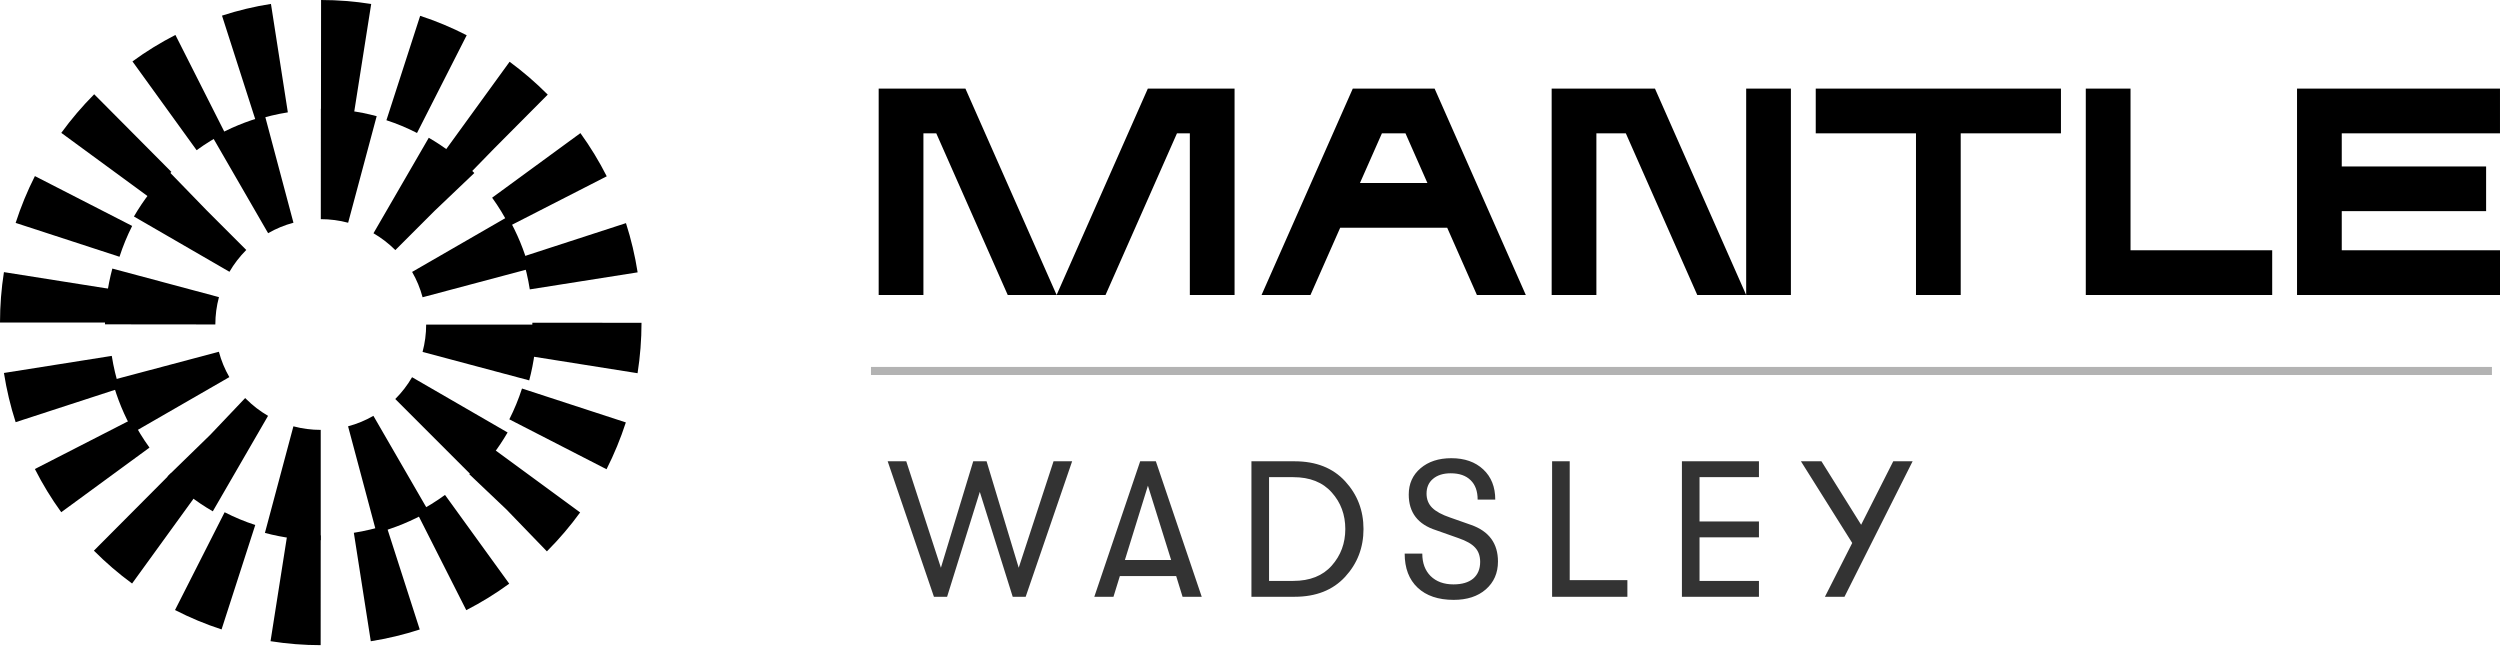
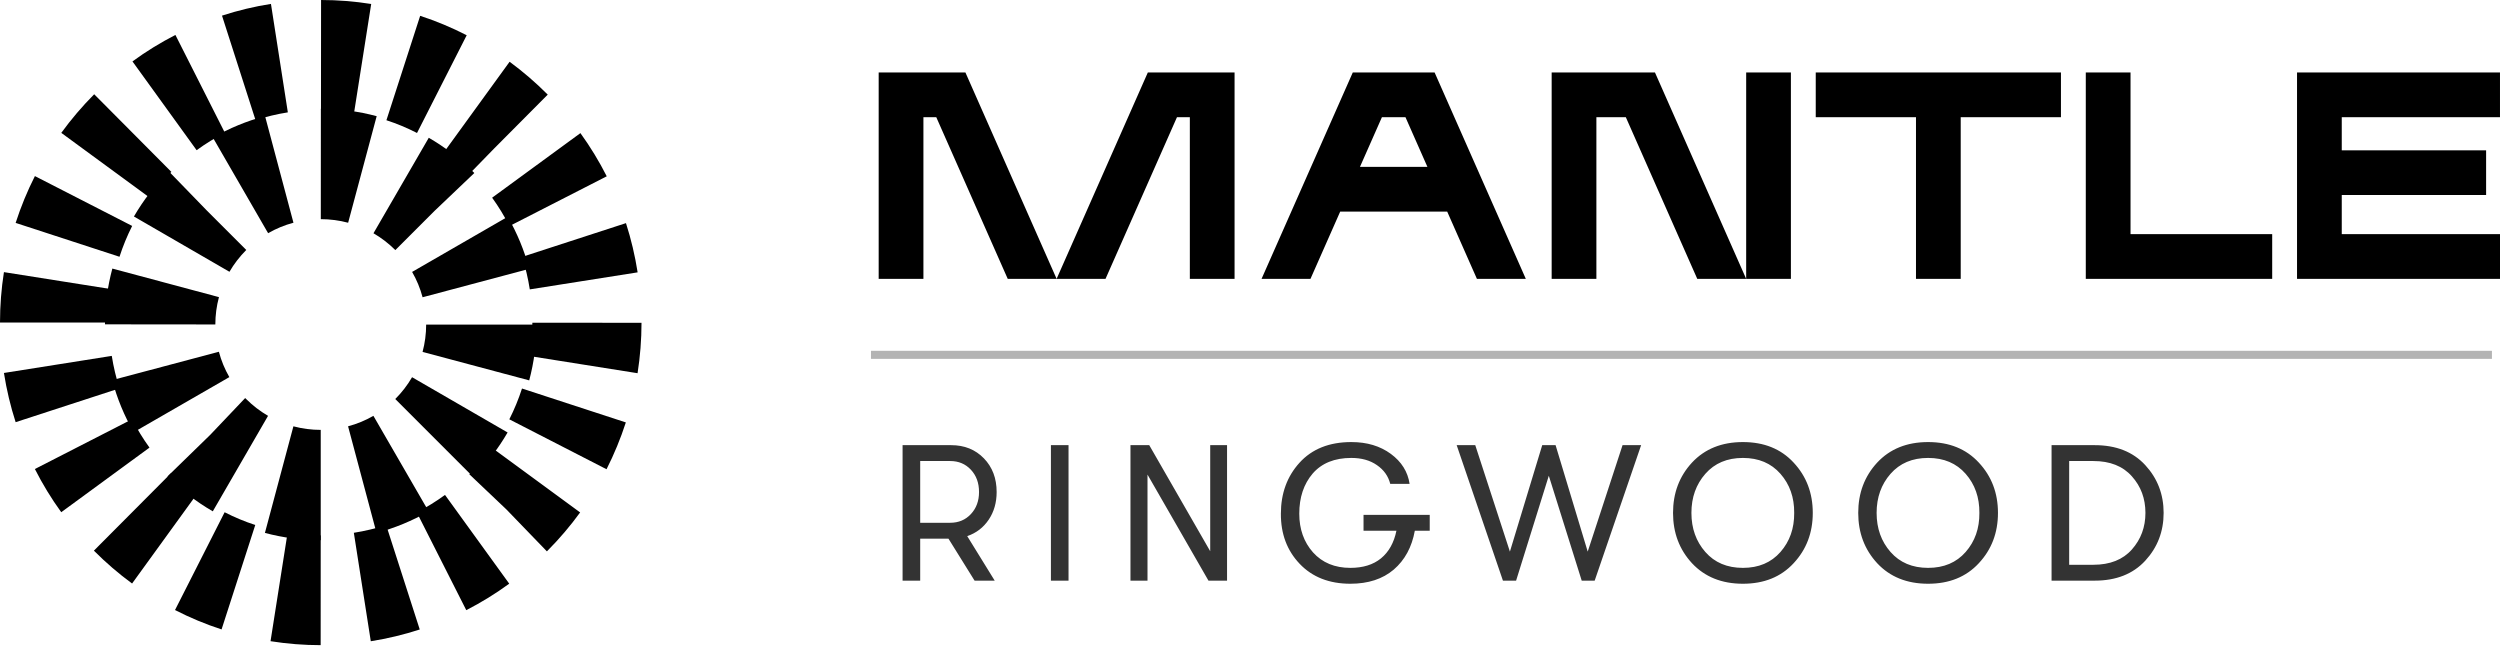
<svg xmlns="http://www.w3.org/2000/svg" width="155" height="40" viewBox="0 0 155 40" fill="none">
-   <path d="M19.881 40L19.884 33.194C19.198 33.194 18.506 33.139 17.83 33.031L16.773 39.754C17.798 39.917 18.843 40 19.883 40H19.881ZM22.989 39.757C24.016 39.594 25.037 39.35 26.024 39.028L23.941 32.553C23.29 32.765 22.616 32.927 21.938 33.033L22.989 39.757ZM13.737 39.024L15.826 32.55C15.174 32.338 14.536 32.071 13.927 31.759L10.851 37.822C11.776 38.297 12.747 38.702 13.737 39.024ZM28.909 37.83C29.835 37.356 30.731 36.804 31.572 36.188L27.59 30.685C27.036 31.09 26.447 31.453 25.838 31.764L28.909 37.83ZM8.189 36.178L12.175 30.677C11.624 30.274 11.099 29.82 10.611 29.33L5.822 34.14L5.825 34.144C6.561 34.883 7.356 35.568 8.189 36.178ZM33.908 34.185L33.949 34.142C34.681 33.406 35.361 32.608 35.968 31.771L30.5 27.761C30.099 28.313 29.649 28.842 29.164 29.331L29.096 29.401L31.397 31.585L33.908 34.185ZM3.796 31.758L9.268 27.751C8.864 27.195 8.503 26.602 8.193 25.99L2.163 29.079C2.634 30.009 3.183 30.91 3.796 31.756V31.758ZM37.605 29.093C38.077 28.162 38.479 27.185 38.802 26.19L32.364 24.088C32.153 24.743 31.888 25.385 31.578 25.998L37.605 29.093ZM0.97 26.175L7.409 24.078C7.198 23.424 7.037 22.747 6.93 22.065L0.244 23.124C0.406 24.157 0.65 25.183 0.97 26.176V26.175ZM39.529 23.139C39.691 22.109 39.773 21.057 39.774 20.013L33.007 20.009C33.007 20.699 32.952 21.395 32.845 22.077L39.529 23.139ZM6.769 19.999C6.769 19.309 6.823 18.612 6.93 17.931L0.244 16.872C0.082 17.902 0.001 18.954 -7.88417e-05 19.997H6.768L6.769 19.999ZM32.847 17.942L39.533 16.886C39.372 15.854 39.128 14.827 38.81 13.834L32.37 15.927C32.581 16.582 32.741 17.259 32.847 17.941V17.942ZM7.409 15.919C7.62 15.264 7.885 14.62 8.194 14.008L2.164 10.917C1.693 11.847 1.291 12.824 0.97 13.82L7.407 15.919H7.409ZM31.585 14.017L37.618 10.931C37.147 10 36.598 9.099 35.986 8.253L30.512 12.257C30.914 12.813 31.275 13.406 31.585 14.018V14.017ZM9.27 12.246C9.672 11.691 10.124 11.16 10.612 10.67L10.625 10.657L5.84 5.844L5.827 5.857C5.092 6.597 4.41 7.399 3.8 8.238L9.27 12.246ZM29.188 10.694L30.633 9.211L33.959 5.867L33.949 5.856C33.218 5.121 32.425 4.439 31.595 3.829L27.606 9.327C28.155 9.73 28.679 10.181 29.164 10.67L29.188 10.694V10.694ZM12.191 9.313C12.745 8.908 13.334 8.545 13.943 8.234L10.876 2.167C9.95 2.641 9.054 3.192 8.213 3.808L12.191 9.313ZM25.855 8.245L28.935 2.185C28.011 1.71 27.04 1.304 26.05 0.981L23.958 7.454C24.609 7.667 25.248 7.933 25.857 8.246L25.855 8.245ZM15.843 7.446C16.495 7.235 17.169 7.073 17.846 6.966L16.799 0.242C15.773 0.403 14.751 0.647 13.764 0.969L15.843 7.446V7.446ZM21.955 6.971L23.014 0.247C21.99 0.084 20.944 0 19.906 0L19.9 6.806C20.586 6.806 21.277 6.862 21.955 6.971V6.971Z" fill="black" />
-   <path d="M19.885 33.494V26.653C19.313 26.653 18.743 26.578 18.191 26.432L16.425 33.041C17.553 33.341 18.716 33.494 19.885 33.494ZM23.345 33.041C24.476 32.739 25.564 32.29 26.576 31.705L23.151 25.782C22.659 26.066 22.13 26.285 21.58 26.431L23.345 33.041ZM13.193 31.703L16.619 25.782C16.127 25.497 15.672 25.147 15.264 24.741L15.201 24.679L13.04 26.954L10.386 29.538L10.425 29.576C11.255 30.405 12.186 31.12 13.194 31.703H13.193ZM29.344 29.579H29.346C30.174 28.748 30.889 27.819 31.471 26.813L25.548 23.387C25.264 23.878 24.913 24.333 24.507 24.739L29.344 29.579ZM8.29 26.798L14.219 23.381C13.935 22.888 13.717 22.36 13.571 21.809L6.956 23.567C7.257 24.698 7.707 25.786 8.29 26.798ZM32.811 23.584C33.111 22.458 33.264 21.295 33.266 20.127L26.422 20.124C26.422 20.697 26.346 21.267 26.199 21.818L32.811 23.584V23.584ZM13.351 20.116C13.351 19.543 13.426 18.973 13.575 18.422L6.965 16.651C6.663 17.778 6.508 18.941 6.508 20.109L13.352 20.116H13.351ZM26.2 18.43L32.813 16.669C32.511 15.538 32.062 14.45 31.478 13.439L25.551 16.859C25.835 17.351 26.054 17.88 26.2 18.43ZM14.226 16.851C14.506 16.367 14.853 15.918 15.252 15.515L15.27 15.498L12.822 13.051L10.468 10.625L10.425 10.666C9.599 11.493 8.885 12.419 8.304 13.423L14.226 16.851V16.851ZM12.822 13.05L12.85 13.078L12.822 13.05ZM24.511 15.506L26.934 13.083L29.407 10.728L29.346 10.665C28.519 9.839 27.589 9.124 26.584 8.542L23.155 14.462C23.64 14.743 24.091 15.089 24.493 15.488L24.511 15.506V15.506ZM16.623 14.458C17.114 14.174 17.642 13.957 18.194 13.809L16.433 7.199C15.301 7.501 14.214 7.949 13.201 8.534L16.623 14.458ZM21.584 13.812L23.354 7.203C22.227 6.901 21.063 6.748 19.894 6.747L19.89 13.588C20.463 13.588 21.034 13.663 21.585 13.81L21.584 13.812Z" fill="black" />
-   <path fill-rule="evenodd" clip-rule="evenodd" d="M76.543 5.494V18.288H73.77V8.266H72.972L68.543 18.288H65.51L71.165 5.494L71.165 5.494L73.77 5.494H76.543ZM59.856 5.494L65.51 18.288H62.479L58.049 8.266H57.252V18.288H54.478V8.266V5.494V5.494H59.856L59.856 5.494ZM108.263 18.288H111.036V5.494H108.263V18.288ZM84.317 11.347L85.679 8.266H87.139L88.5 11.347H84.317ZM81.25 18.288L83.092 14.119H89.726L91.568 18.288H94.6L88.946 5.494L88.946 5.494L83.872 5.494L83.872 5.494V5.494L78.217 18.288H81.25ZM98.976 8.266V18.288H96.203V8.266V5.494H98.976L102.607 5.494V5.494L102.608 5.494L108.262 18.288H105.23L100.801 8.266H98.976ZM121.564 8.266V18.288H118.791V8.266H112.576V5.494L118.791 5.494H121.564L127.779 5.494V8.266H121.564ZM129.319 5.494H132.093V15.516H140.876V18.288L132.093 18.288H129.319V5.494ZM145.189 13.092V15.516H155V18.288L145.189 18.288H142.416V13.092V10.32V8.266V5.494H145.189L154.999 5.494V8.266H145.189V10.32H154.139V13.092H145.189Z" fill="black" />
-   <path opacity="0.3" d="M54 23H154.5" stroke="black" stroke-width="0.5" />
-   <path opacity="0.8" d="M57.904 37L55.036 28.6H56.188L58.336 35.2L60.34 28.6H61.168L63.16 35.2L65.32 28.6H66.472L63.592 37H62.788L60.748 30.496L58.72 37H57.904ZM73.319 37L72.923 35.716H69.431L69.035 37H67.847L70.691 28.6H71.663L74.507 37H73.319ZM69.743 34.72H72.611L71.171 30.112L69.743 34.72ZM77.589 37V28.6H80.265C81.593 28.6 82.637 29.012 83.397 29.836C84.157 30.66 84.537 31.648 84.537 32.8C84.537 33.952 84.157 34.94 83.397 35.764C82.637 36.588 81.593 37 80.265 37H77.589ZM78.681 36.016H80.181C81.213 36.016 82.009 35.7 82.569 35.068C83.129 34.436 83.409 33.68 83.409 32.8C83.409 31.912 83.129 31.156 82.569 30.532C82.009 29.9 81.213 29.584 80.181 29.584H78.681V36.016ZM90.126 37.192C89.174 37.192 88.43 36.94 87.894 36.436C87.358 35.932 87.09 35.228 87.09 34.324H88.182C88.182 34.908 88.354 35.372 88.698 35.716C89.05 36.06 89.522 36.232 90.114 36.232C90.642 36.232 91.05 36.112 91.338 35.872C91.626 35.624 91.77 35.28 91.77 34.84C91.77 34.472 91.666 34.176 91.458 33.952C91.258 33.728 90.914 33.532 90.426 33.364L89.034 32.872C87.906 32.512 87.342 31.776 87.342 30.664C87.342 29.992 87.586 29.448 88.074 29.032C88.562 28.616 89.198 28.408 89.982 28.408C90.806 28.408 91.466 28.64 91.962 29.104C92.458 29.568 92.706 30.192 92.706 30.976H91.614C91.614 30.456 91.47 30.056 91.182 29.776C90.894 29.488 90.482 29.344 89.946 29.344C89.482 29.344 89.114 29.46 88.842 29.692C88.578 29.916 88.446 30.22 88.446 30.604C88.446 30.956 88.562 31.248 88.794 31.48C89.026 31.712 89.402 31.916 89.922 32.092L91.218 32.548C92.322 32.94 92.874 33.696 92.874 34.816C92.874 35.528 92.622 36.104 92.118 36.544C91.622 36.976 90.958 37.192 90.126 37.192ZM96.23 37V28.6H97.322V35.968H100.898V37H96.23ZM104.279 37V28.6H109.055V29.584H105.371V32.332H109.055V33.316H105.371V36.016H109.055V37H104.279ZM117.382 28.6H118.582L114.358 37H113.146L114.838 33.664L111.658 28.6H112.93L115.39 32.536L117.382 28.6Z" fill="black" />
+   <path d="M19.881 40L19.884 33.194C19.198 33.194 18.506 33.139 17.83 33.031L16.773 39.754C17.798 39.917 18.843 40 19.883 40H19.881ZM22.989 39.757C24.016 39.594 25.037 39.35 26.024 39.028L23.941 32.553C23.29 32.765 22.616 32.927 21.938 33.033L22.989 39.757ZM13.737 39.024L15.826 32.55C15.174 32.338 14.536 32.071 13.927 31.759L10.851 37.822C11.776 38.297 12.747 38.702 13.737 39.024ZM28.909 37.83C29.835 37.356 30.731 36.804 31.572 36.188L27.59 30.685C27.036 31.09 26.447 31.453 25.838 31.764L28.909 37.83ZM8.189 36.178L12.175 30.677C11.624 30.274 11.099 29.82 10.611 29.33L5.822 34.14L5.825 34.144C6.561 34.883 7.356 35.568 8.189 36.178ZM33.908 34.185L33.949 34.142C34.681 33.406 35.361 32.608 35.968 31.771L30.5 27.761C30.099 28.313 29.649 28.842 29.164 29.331L29.096 29.401L31.397 31.585L33.908 34.185ZM3.796 31.758L9.268 27.751C8.864 27.195 8.503 26.602 8.193 25.99L2.163 29.079C2.634 30.009 3.183 30.91 3.796 31.756V31.758ZM37.605 29.093C38.077 28.162 38.479 27.185 38.802 26.19L32.364 24.088C32.153 24.743 31.888 25.385 31.578 25.998L37.605 29.093ZM0.97 26.175L7.409 24.078C7.198 23.424 7.037 22.747 6.93 22.065L0.244 23.124C0.406 24.157 0.65 25.183 0.97 26.176V26.175ZM39.529 23.139C39.691 22.109 39.773 21.057 39.774 20.013L33.007 20.009C33.007 20.699 32.952 21.395 32.845 22.077L39.529 23.139ZM6.769 19.999C6.769 19.309 6.823 18.612 6.93 17.931L0.244 16.872C0.082 17.902 0.001 18.954 -8.01086e-05 19.997H6.768L6.769 19.999ZM32.847 17.942L39.533 16.886C39.372 15.854 39.128 14.827 38.81 13.834L32.37 15.927C32.581 16.582 32.741 17.259 32.847 17.941V17.942ZM7.409 15.919C7.62 15.264 7.885 14.62 8.194 14.008L2.164 10.917C1.693 11.847 1.291 12.824 0.97 13.82L7.407 15.919H7.409ZM31.585 14.017L37.618 10.931C37.147 10 36.598 9.099 35.986 8.253L30.512 12.257C30.914 12.813 31.275 13.406 31.585 14.018V14.017ZM9.27 12.246C9.672 11.691 10.124 11.16 10.612 10.67L10.625 10.657L5.84 5.844L5.827 5.857C5.092 6.597 4.41 7.399 3.8 8.238L9.27 12.246ZM29.188 10.694L30.633 9.211L33.959 5.867L33.949 5.856C33.218 5.121 32.425 4.439 31.595 3.829L27.606 9.327C28.155 9.73 28.679 10.181 29.164 10.67L29.188 10.694ZM12.191 9.313C12.745 8.908 13.334 8.545 13.943 8.234L10.876 2.167C9.95 2.641 9.054 3.192 8.213 3.808L12.191 9.313ZM25.855 8.245L28.935 2.185C28.011 1.71 27.04 1.304 26.05 0.981L23.958 7.454C24.609 7.667 25.248 7.933 25.857 8.246L25.855 8.245ZM15.843 7.446C16.495 7.235 17.169 7.073 17.846 6.966L16.799 0.242C15.773 0.403 14.751 0.647 13.764 0.969L15.843 7.446ZM21.955 6.971L23.014 0.247C21.99 0.084 20.944 0 19.906 0L19.9 6.806C20.586 6.806 21.277 6.862 21.955 6.971Z" fill="black" />
+   <path d="M19.885 33.494V26.653C19.313 26.653 18.743 26.578 18.191 26.432L16.425 33.041C17.553 33.341 18.716 33.494 19.885 33.494ZM23.345 33.041C24.476 32.739 25.564 32.29 26.576 31.705L23.151 25.782C22.659 26.066 22.13 26.285 21.58 26.431L23.345 33.041ZM13.193 31.703L16.619 25.782C16.127 25.497 15.672 25.147 15.264 24.741L15.201 24.679L13.04 26.954L10.386 29.538L10.425 29.576C11.255 30.405 12.186 31.12 13.194 31.703H13.193ZM29.344 29.579H29.346C30.174 28.748 30.889 27.819 31.471 26.813L25.548 23.387C25.264 23.878 24.913 24.333 24.507 24.739L29.344 29.579ZM8.29 26.798L14.219 23.381C13.935 22.888 13.717 22.36 13.571 21.809L6.956 23.567C7.257 24.698 7.707 25.786 8.29 26.798ZM32.811 23.584C33.111 22.458 33.264 21.295 33.266 20.127L26.422 20.124C26.422 20.697 26.346 21.267 26.199 21.818L32.811 23.584ZM13.351 20.116C13.351 19.543 13.426 18.973 13.575 18.422L6.965 16.651C6.663 17.778 6.508 18.941 6.508 20.109L13.352 20.116H13.351ZM26.2 18.43L32.813 16.669C32.511 15.538 32.062 14.45 31.478 13.439L25.551 16.859C25.835 17.351 26.054 17.88 26.2 18.43ZM14.226 16.851C14.506 16.367 14.853 15.918 15.252 15.515L15.27 15.498L12.822 13.051L10.468 10.625L10.425 10.666C9.599 11.493 8.885 12.419 8.304 13.423L14.226 16.851ZM12.822 13.05L12.85 13.078L12.822 13.05ZM24.511 15.506L26.934 13.083L29.407 10.728L29.346 10.665C28.519 9.839 27.589 9.124 26.584 8.542L23.155 14.462C23.64 14.743 24.091 15.089 24.493 15.488L24.511 15.506ZM16.623 14.458C17.114 14.174 17.642 13.957 18.194 13.809L16.433 7.199C15.301 7.501 14.214 7.949 13.201 8.534L16.623 14.458ZM21.584 13.812L23.354 7.203C22.227 6.901 21.063 6.748 19.894 6.747L19.89 13.588C20.463 13.588 21.034 13.663 21.585 13.81L21.584 13.812Z" fill="black" />
+   <path fill-rule="evenodd" clip-rule="evenodd" d="M76.543 4.494V17.288H73.77V7.266H72.972L68.543 17.288H65.51L71.165 4.494L71.165 4.494L73.77 4.494H76.543ZM59.856 4.494L65.51 17.288H62.479L58.049 7.266H57.252V17.288H54.478V7.266V4.494V4.494H59.856L59.856 4.494ZM108.263 17.288H111.036V4.494H108.263V17.288ZM84.317 10.347L85.679 7.266H87.139L88.5 10.347H84.317ZM81.25 17.288L83.092 13.119H89.726L91.568 17.288H94.6L88.946 4.494L88.946 4.494L83.872 4.494L83.872 4.494V4.494L78.217 17.288H81.25ZM98.976 7.266V17.288H96.203V7.266V4.494H98.976L102.607 4.494V4.494L102.608 4.494L108.262 17.288H105.23L100.801 7.266H98.976ZM121.564 7.266V17.288H118.791V7.266H112.576V4.494L118.791 4.494H121.564L127.779 4.494V7.266H121.564ZM129.319 4.494H132.093V14.516H140.876V17.288L132.093 17.288H129.319V4.494ZM145.189 12.092V14.516H155V17.288L145.189 17.288H142.416V12.092V9.32V7.266V4.494H145.189L154.999 4.494V7.266H145.189V9.32H154.139V12.092H145.189Z" fill="black" />
+   <path opacity="0.3" d="M54 22H154.5" stroke="black" stroke-width="0.5" />
+   <path opacity="0.8" d="M61.792 30.504C61.792 31.16 61.628 31.732 61.3 32.22C60.972 32.708 60.528 33.048 59.968 33.24L61.672 36H60.424L58.804 33.396H57.052V36H55.96V27.6H58.972C59.796 27.6 60.472 27.872 61 28.416C61.528 28.96 61.792 29.656 61.792 30.504ZM57.052 28.584V32.412H58.912C59.432 32.412 59.86 32.232 60.196 31.872C60.532 31.512 60.7 31.056 60.7 30.504C60.7 29.944 60.532 29.484 60.196 29.124C59.86 28.764 59.432 28.584 58.912 28.584H57.052ZM65.157 36V27.6H66.249V36H65.157ZM70.089 36V27.6H71.253L75.033 34.176V27.6H76.077V36H74.925L71.145 29.424V36H70.089ZM88.643 31.92V32.904H87.719C87.535 33.92 87.099 34.724 86.411 35.316C85.723 35.9 84.827 36.192 83.723 36.192C82.411 36.192 81.363 35.78 80.579 34.956C79.795 34.132 79.407 33.096 79.415 31.848C79.415 30.592 79.799 29.54 80.567 28.692C81.343 27.836 82.415 27.408 83.783 27.408C84.751 27.408 85.567 27.652 86.231 28.14C86.895 28.628 87.283 29.248 87.395 30H86.195C86.075 29.52 85.799 29.132 85.367 28.836C84.943 28.54 84.415 28.392 83.783 28.392C82.743 28.392 81.943 28.716 81.383 29.364C80.831 30.012 80.555 30.84 80.555 31.848C80.555 32.808 80.839 33.608 81.407 34.248C81.983 34.888 82.755 35.208 83.723 35.208C84.507 35.208 85.139 35.012 85.619 34.62C86.107 34.22 86.427 33.648 86.579 32.904H84.539V31.92H88.643ZM93.182 36L90.314 27.6H91.466L93.614 34.2L95.618 27.6H96.446L98.438 34.2L100.598 27.6H101.75L98.87 36H98.066L96.026 29.496L93.998 36H93.182ZM111.204 34.92C110.42 35.768 109.372 36.192 108.06 36.192C106.748 36.192 105.696 35.768 104.904 34.92C104.12 34.072 103.728 33.032 103.728 31.8C103.728 30.568 104.12 29.528 104.904 28.68C105.696 27.832 106.748 27.408 108.06 27.408C109.372 27.408 110.42 27.832 111.204 28.68C111.996 29.528 112.392 30.568 112.392 31.8C112.392 33.032 111.996 34.072 111.204 34.92ZM105.732 34.224C106.308 34.88 107.084 35.208 108.06 35.208C109.036 35.208 109.812 34.88 110.388 34.224C110.964 33.568 111.248 32.76 111.24 31.8C111.248 30.84 110.964 30.032 110.388 29.376C109.812 28.72 109.036 28.392 108.06 28.392C107.084 28.392 106.308 28.72 105.732 29.376C105.156 30.032 104.868 30.84 104.868 31.8C104.868 32.76 105.156 33.568 105.732 34.224ZM122.686 34.92C121.902 35.768 120.854 36.192 119.542 36.192C118.23 36.192 117.178 35.768 116.386 34.92C115.602 34.072 115.21 33.032 115.21 31.8C115.21 30.568 115.602 29.528 116.386 28.68C117.178 27.832 118.23 27.408 119.542 27.408C120.854 27.408 121.902 27.832 122.686 28.68C123.478 29.528 123.874 30.568 123.874 31.8C123.874 33.032 123.478 34.072 122.686 34.92ZM117.214 34.224C117.79 34.88 118.566 35.208 119.542 35.208C120.518 35.208 121.294 34.88 121.87 34.224C122.446 33.568 122.73 32.76 122.722 31.8C122.73 30.84 122.446 30.032 121.87 29.376C121.294 28.72 120.518 28.392 119.542 28.392C118.566 28.392 117.79 28.72 117.214 29.376C116.638 30.032 116.35 30.84 116.35 31.8C116.35 32.76 116.638 33.568 117.214 34.224ZM127.197 36V27.6H129.873C131.201 27.6 132.245 28.012 133.005 28.836C133.765 29.66 134.145 30.648 134.145 31.8C134.145 32.952 133.765 33.94 133.005 34.764C132.245 35.588 131.201 36 129.873 36H127.197ZM128.289 35.016H129.789C130.821 35.016 131.617 34.7 132.177 34.068C132.737 33.436 133.017 32.68 133.017 31.8C133.017 30.912 132.737 30.156 132.177 29.532C131.617 28.9 130.821 28.584 129.789 28.584H128.289V35.016Z" fill="black" />
</svg>
